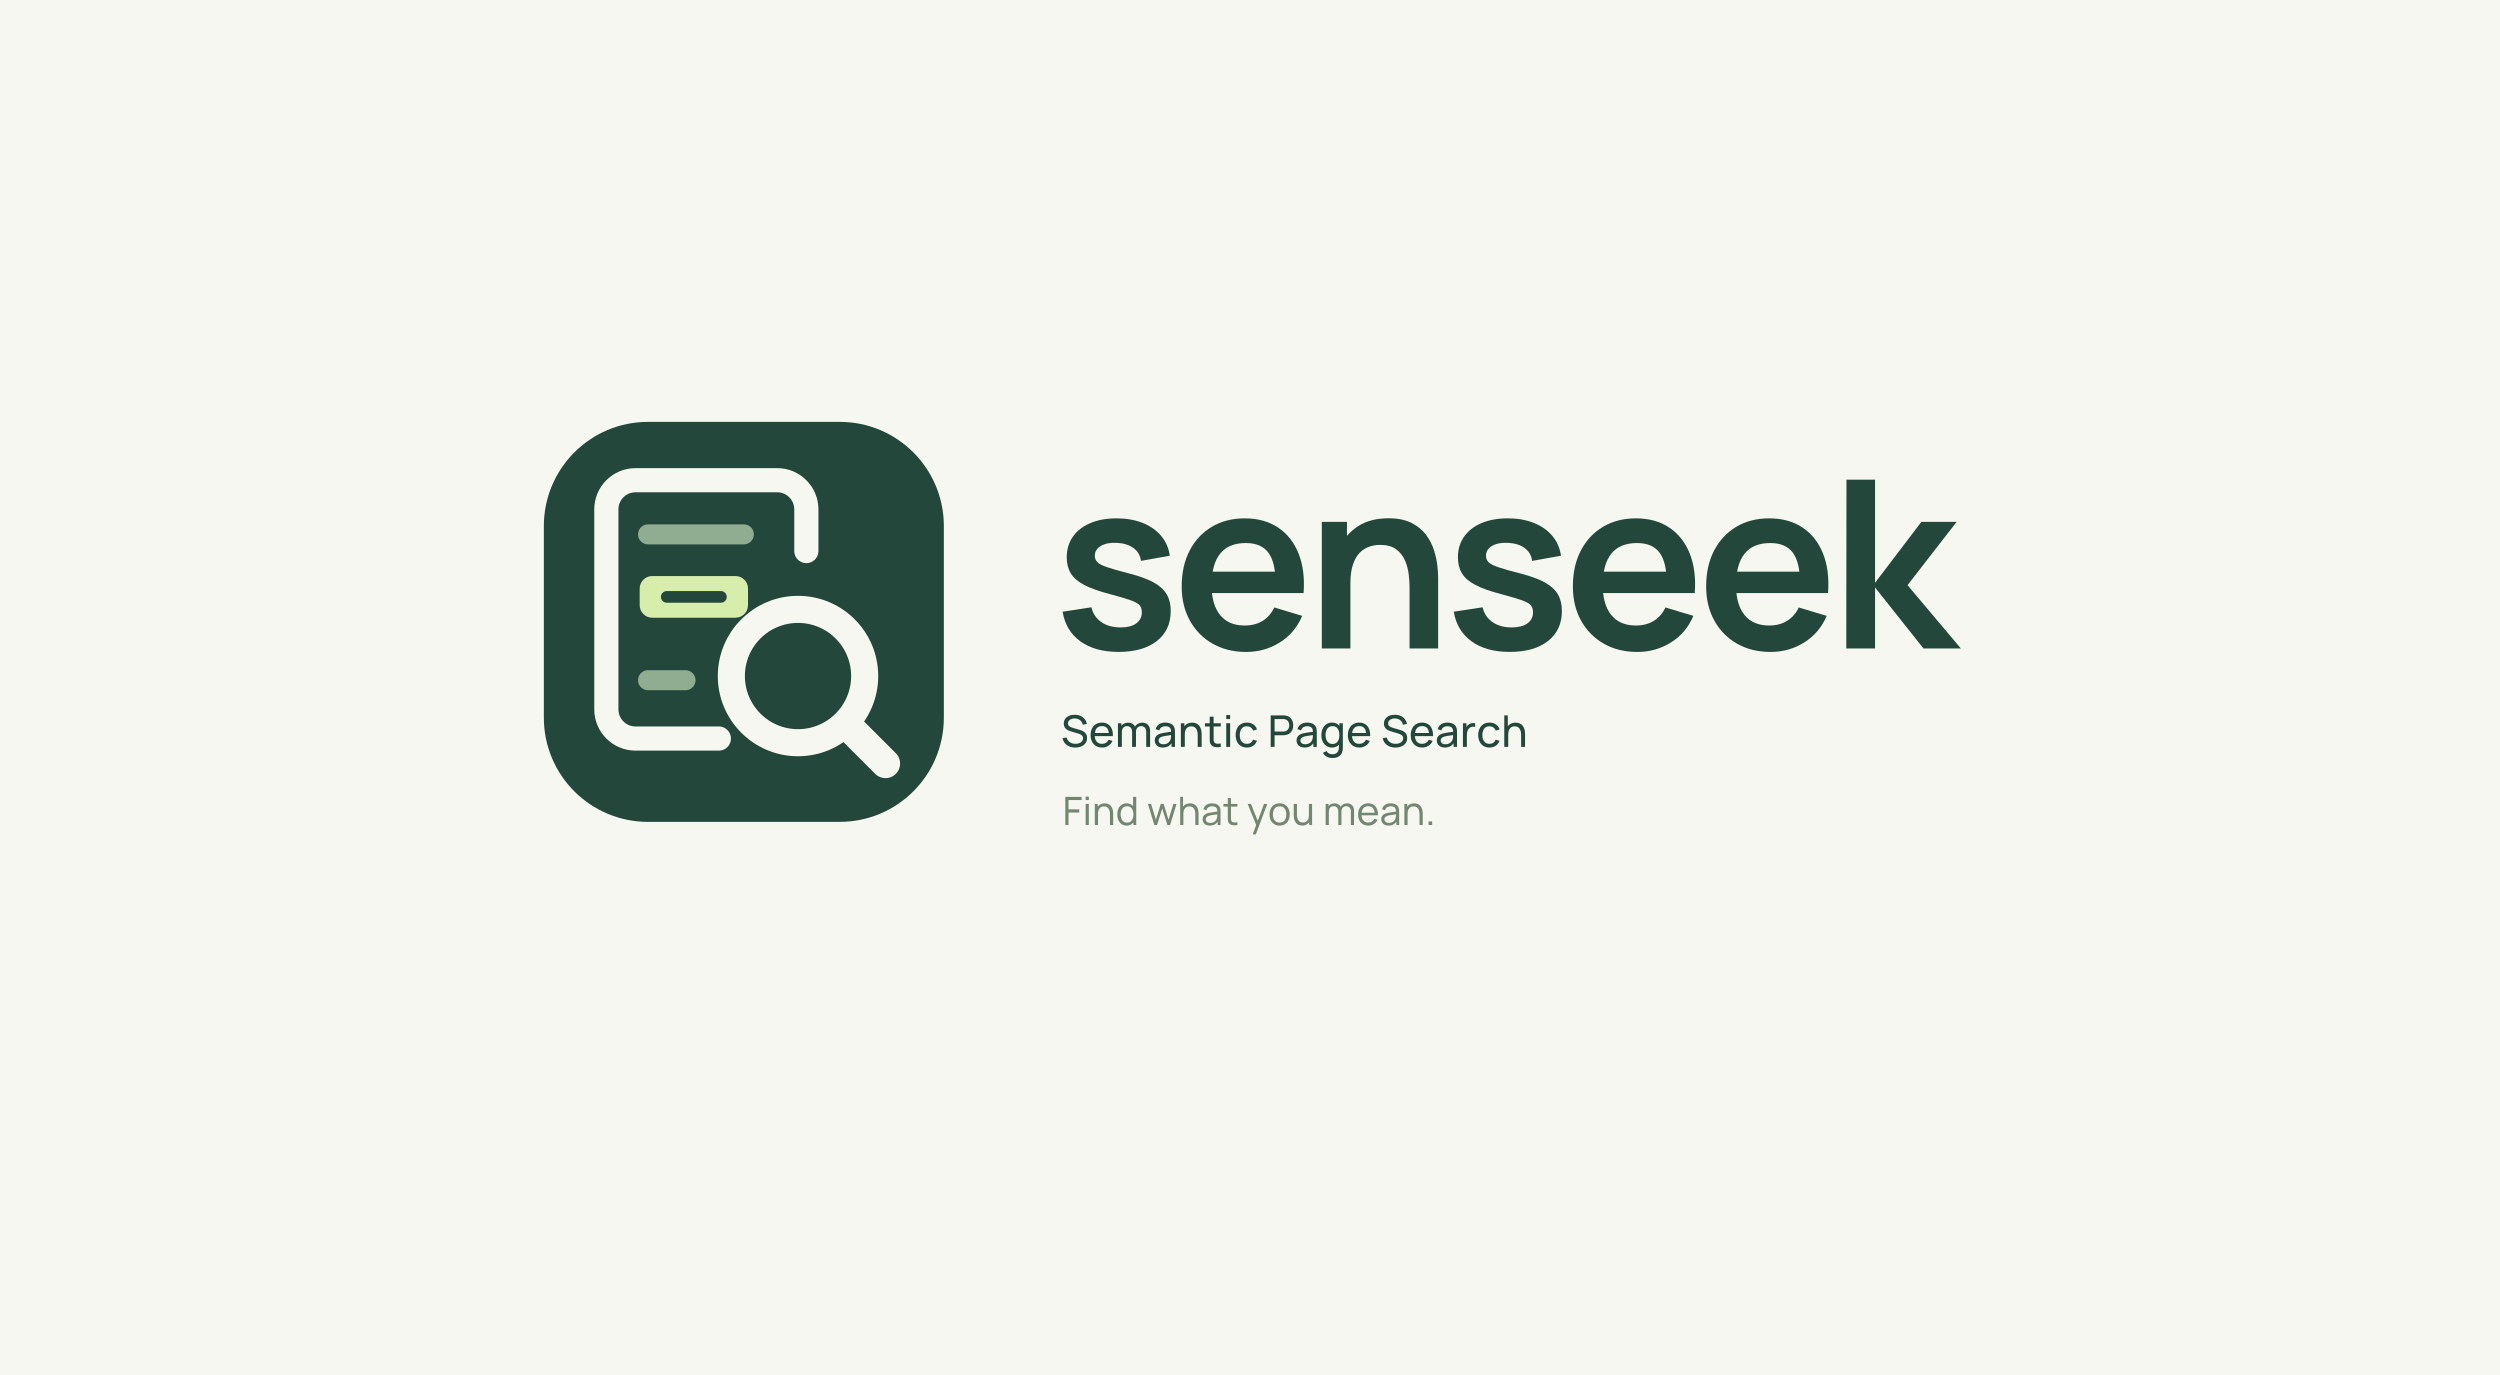
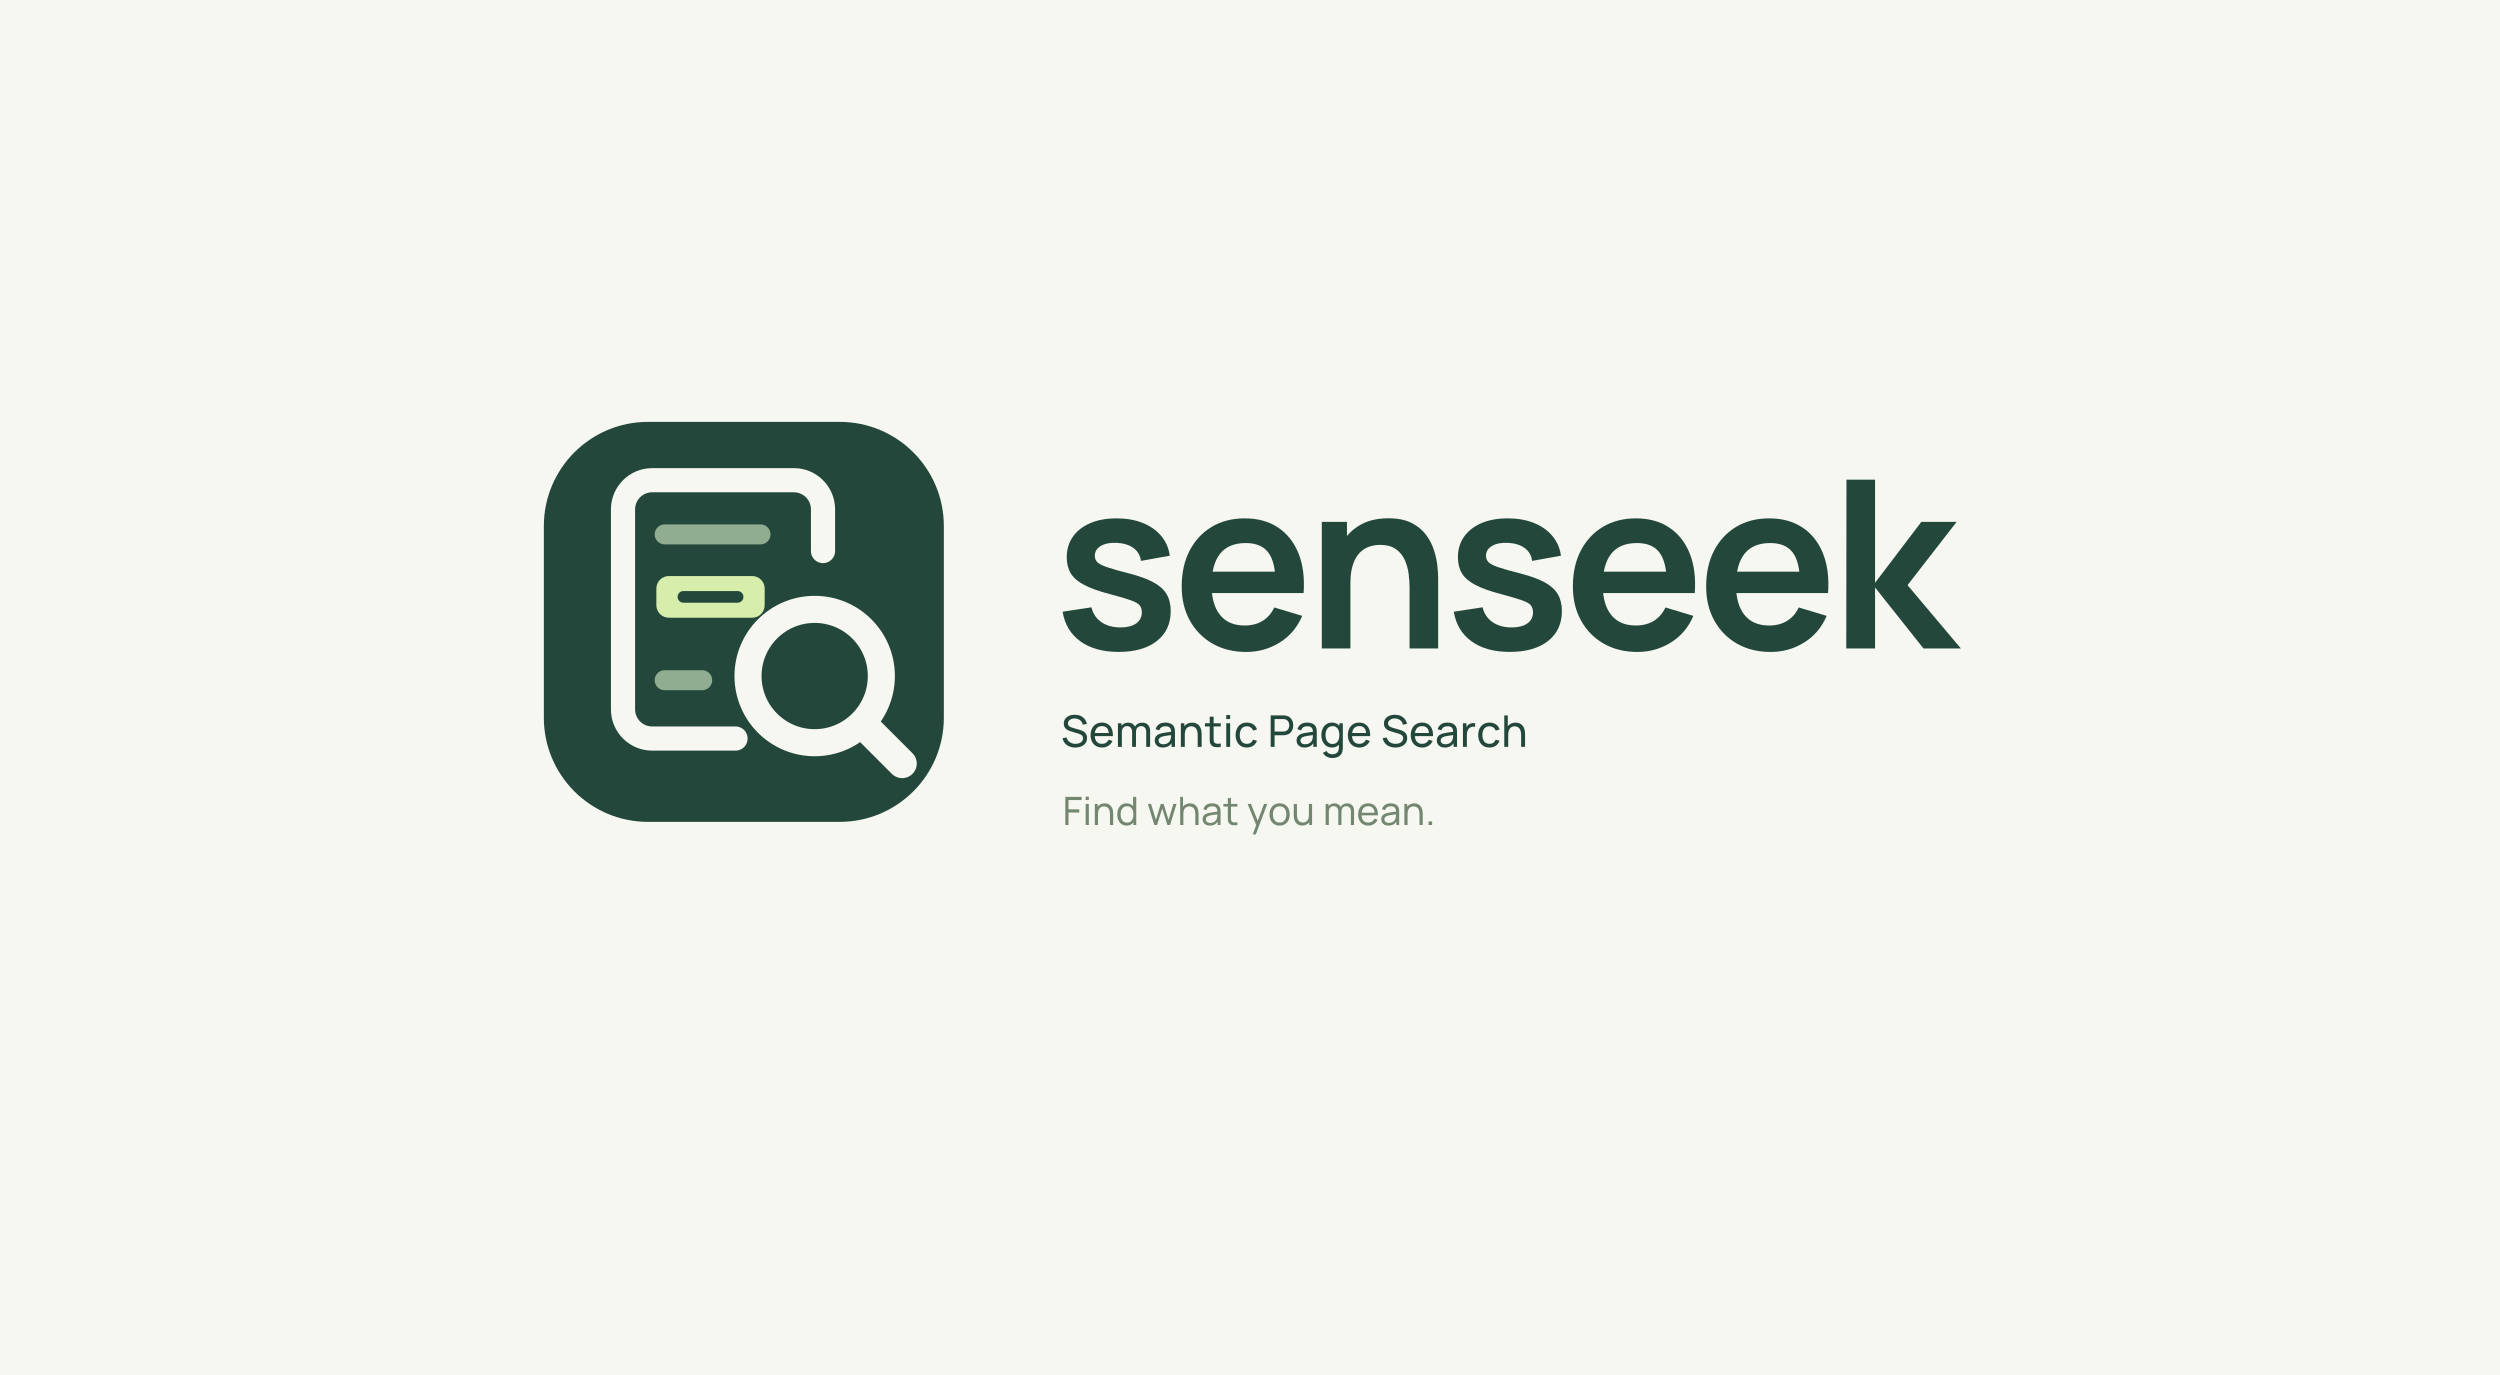
<svg xmlns="http://www.w3.org/2000/svg" width="1600" height="880" viewBox="0 0 1600 880" role="img" aria-label="Senseek — Semantic Page Search. Find what you mean.">
  <rect width="1600" height="880" fill="#F6F7F1" />
  <g transform="translate(348.0625 270)">
    <g transform="scale(2.666667)">
      <rect width="96" height="96" rx="25" fill="#23483B" />
-       <g transform="translate(-2 -2)">
+       <g transform="translate(2 -2)">
        <path d="M65 33V23a7 7 0 0 0-7-7H24a7 7 0 0 0-7 7v48a7 7 0 0 0 7 7h20" fill="none" stroke="#F6F7F1" stroke-width="5.8" stroke-linecap="round" stroke-linejoin="round" />
        <path d="M27 29h23M27 64h9" fill="none" stroke="#91AD91" stroke-width="4.8" stroke-linecap="round" />
        <path fill="#D6EDAC" fill-rule="evenodd" d="M28 39h20a3 3 0 0 1 3 3v4a3 3 0 0 1-3 3H28a3 3 0 0 1-3-3v-4a3 3 0 0 1 3-3ZM31.5 42.6a1.4 1.4 0 0 0 0 2.8h13a1.4 1.4 0 0 0 0-2.8Z" />
        <circle cx="63" cy="63" r="16" fill="none" stroke="#F6F7F1" stroke-width="6.5" />
        <path d="m75 75 9 9" fill="none" stroke="#F6F7F1" stroke-width="7" stroke-linecap="round" />
      </g>
    </g>
  </g>
  <g transform="translate(674.0625 0)">
    <g fill="#23483B" aria-label="senseek">
      <path transform="translate(0.000 415) scale(0.075 -0.075)" d="M557.333 -29.667Q356.833 -29.667 232.083 60.166Q107.333 149.999 80 313.332L325.996 350.998Q344.663 270.998 409.997 225.164Q475.331 179.33 574.332 179.33Q660.501 179.33 708.251 213.581Q756.002 247.832 756.002 308.333Q756.002 344.833 738.336 367.334Q720.669 389.834 661.835 410.834Q603.001 431.835 481.001 464.335Q345.333 499.668 265.25 541.252Q185.167 582.835 150.25 639.835Q115.333 696.835 115.333 778.001Q115.333 879.001 168 953.75Q220.667 1028.5 316.083 1069.25Q411.5 1110 540.333 1110Q665.999 1110 763.582 1070.917Q861.166 1031.833 921.332 960.083Q981.499 888.333 994.666 791.333L748.669 747.001Q739.669 815.835 686.085 855.919Q632.5 896.003 544.332 901.003Q459.331 905.503 407.164 875.169Q354.996 844.835 354.996 790.334Q354.996 758.5 376.08 736.583Q397.163 714.666 460.413 692.999Q523.664 671.333 649.997 639.333Q779.498 605.832 856.665 563.416Q933.832 520.999 968.249 462.082Q1002.665 403.166 1002.665 319.333Q1002.665 156.5 884.332 63.416Q765.999 -29.667 557.333 -29.667Z" />
      <path transform="translate(76.225 415) scale(0.075 -0.075)" d="M630.665 -30Q466.832 -30 342.999 41.083Q219.166 112.167 149.583 238.083Q80 364 80 528.334Q80 705.334 148.25 835.834Q216.5 966.333 337.416 1038.167Q458.332 1110 617.332 1110Q784.832 1110 902.332 1031.667Q1019.832 953.334 1077.082 810.334Q1134.332 667.334 1120.165 472.668H881.002V560.666Q880.002 737.001 819.001 818.169Q758 899.336 627.332 899.336Q479.498 899.336 407.247 807.669Q334.996 716.001 334.996 540Q334.996 375.665 407.247 285.664Q479.498 195.663 617.332 195.663Q706.333 195.663 770.668 235.33Q835.002 274.998 870.002 349.665L1108.332 278Q1046.498 131.666 916.748 50.833Q786.999 -30 630.665 -30ZM258.997 472.668V654.999H1002.334V472.668Z" />
      <path transform="translate(161.525 415) scale(0.075 -0.075)" d="M887.001 0V520.335Q887.001 570.503 879.751 632.503Q872.501 694.504 847.333 752.087Q822.166 809.671 771.666 846.67Q721.165 883.67 634.666 883.67Q588.998 883.67 544.08 868.753Q499.163 853.836 462.83 817.585Q426.496 781.335 404.413 717.501Q382.329 653.667 382.329 555.001L239.331 616.333Q239.331 753.834 292.831 866.084Q346.331 978.334 450.165 1044.5Q553.998 1110.667 706.33 1110.667Q825.83 1110.667 903.913 1071Q981.996 1031.334 1027.996 969.084Q1073.996 906.835 1095.996 836.752Q1117.997 766.669 1124.497 704.085Q1130.997 641.501 1130.997 603V0ZM138.333 0V1080H352.997V745.003H382.329V0Z" />
      <path transform="translate(250.350 415) scale(0.075 -0.075)" d="M557.333 -29.667Q356.833 -29.667 232.083 60.166Q107.333 149.999 80 313.332L325.996 350.998Q344.663 270.998 409.997 225.164Q475.331 179.33 574.332 179.33Q660.501 179.33 708.251 213.581Q756.002 247.832 756.002 308.333Q756.002 344.833 738.336 367.334Q720.669 389.834 661.835 410.834Q603.001 431.835 481.001 464.335Q345.333 499.668 265.25 541.252Q185.167 582.835 150.25 639.835Q115.333 696.835 115.333 778.001Q115.333 879.001 168 953.75Q220.667 1028.5 316.083 1069.25Q411.5 1110 540.333 1110Q665.999 1110 763.582 1070.917Q861.166 1031.833 921.332 960.083Q981.499 888.333 994.666 791.333L748.669 747.001Q739.669 815.835 686.085 855.919Q632.5 896.003 544.332 901.003Q459.331 905.503 407.164 875.169Q354.996 844.835 354.996 790.334Q354.996 758.5 376.08 736.583Q397.163 714.666 460.413 692.999Q523.664 671.333 649.997 639.333Q779.498 605.832 856.665 563.416Q933.832 520.999 968.249 462.082Q1002.665 403.166 1002.665 319.333Q1002.665 156.5 884.332 63.416Q765.999 -29.667 557.333 -29.667Z" />
      <path transform="translate(326.575 415) scale(0.075 -0.075)" d="M630.665 -30Q466.832 -30 342.999 41.083Q219.166 112.167 149.583 238.083Q80 364 80 528.334Q80 705.334 148.25 835.834Q216.5 966.333 337.416 1038.167Q458.332 1110 617.332 1110Q784.832 1110 902.332 1031.667Q1019.832 953.334 1077.082 810.334Q1134.332 667.334 1120.165 472.668H881.002V560.666Q880.002 737.001 819.001 818.169Q758 899.336 627.332 899.336Q479.498 899.336 407.247 807.669Q334.996 716.001 334.996 540Q334.996 375.665 407.247 285.664Q479.498 195.663 617.332 195.663Q706.333 195.663 770.668 235.33Q835.002 274.998 870.002 349.665L1108.332 278Q1046.498 131.666 916.748 50.833Q786.999 -30 630.665 -30ZM258.997 472.668V654.999H1002.334V472.668Z" />
      <path transform="translate(411.875 415) scale(0.075 -0.075)" d="M630.665 -30Q466.832 -30 342.999 41.083Q219.166 112.167 149.583 238.083Q80 364 80 528.334Q80 705.334 148.25 835.834Q216.5 966.333 337.416 1038.167Q458.332 1110 617.332 1110Q784.832 1110 902.332 1031.667Q1019.832 953.334 1077.082 810.334Q1134.332 667.334 1120.165 472.668H881.002V560.666Q880.002 737.001 819.001 818.169Q758 899.336 627.332 899.336Q479.498 899.336 407.247 807.669Q334.996 716.001 334.996 540Q334.996 375.665 407.247 285.664Q479.498 195.663 617.332 195.663Q706.333 195.663 770.668 235.33Q835.002 274.998 870.002 349.665L1108.332 278Q1046.498 131.666 916.748 50.833Q786.999 -30 630.665 -30ZM258.997 472.668V654.999H1002.334V472.668Z" />
      <path transform="translate(497.175 415) scale(0.075 -0.075)" d="M138.333 0 140 1440H383.996V560L779 1080H1079.995L660.992 540L1115.997 0H797.001L383.996 520V0Z" />
    </g>
  </g>
  <g fill="#23483B" aria-label="Semantic Page Search">
    <path transform="translate(679.062 478) scale(0.014 -0.014)" d="M651 -30Q498 -30 375.5 22.0Q253 74 173.5 170.25Q94 266.5 70 399L254 428Q288.5 292 399.0 215.5Q509.5 139 660 139Q756.5 139 835.0 169.5Q913.5 200 959.75 256.75Q1006 313.5 1006 392Q1006 439.5 989.25 474.25Q972.5 509 944.25 533.25Q916 557.5 879.75 574.5Q843.5 591.5 805 603L438 712Q378 729.5 322.0 757.0Q266 784.5 222.0 826.0Q178 867.5 152.0 926.25Q126 985 126 1065Q126 1192.5 192.25 1283.25Q258.5 1374 372.5 1421.75Q486.5 1469.5 630 1469Q775 1468 889.5 1417.5Q1004 1367 1079.25 1273.0Q1154.5 1179 1181 1048L992 1015Q977 1102.5 925.5 1166.25Q874 1230 796.75 1264.5Q719.5 1299 628 1300Q539.5 1301 468.5 1271.75Q397.5 1242.5 355.75 1191.0Q314 1139.5 314 1073Q314 1006.5 351.75 966.0Q389.5 925.5 445.0 902.25Q500.5 879 554 864L828 785Q875 772 936.5 749.0Q998 726 1056.0 684.25Q1114 642.5 1152.0 574.25Q1190 506 1190 402Q1190 297.5 1148.25 216.75Q1106.5 136 1032.5 81.25Q958.5 26.5 860.75 -1.75Q763 -30 651 -30Z" />
    <path transform="translate(696.852 478) scale(0.014 -0.014)" d="M608 -30Q448.5 -30 330.0 40.25Q211.5 110.5 145.75 237.25Q80 364 80 533Q80 710 144.75 839.5Q209.5 969 326.25 1039.5Q443 1110 600 1110Q762.5 1110 877.0 1035.0Q991.5 960 1049.25 821.0Q1107 682 1098.5 490H919V554Q916 753 838.0 851.5Q760 950 606 950Q440.5 950 354.75 844.0Q269 738 269 540Q269 349 354.75 244.0Q440.5 139 600 139Q707 139 786.0 188.0Q865 237 910 329L1081 270Q1017.5 127 891.25 48.5Q765 -30 608 -30ZM209 490V633H1007V490Z" />
    <path transform="translate(713.536 478) scale(0.014 -0.014)" d="M1431 0 1432 691Q1432 812 1367.25 880.5Q1302.5 949 1200 949Q1139.5 949 1085.75 921.25Q1032 893.5 998.0 835.25Q964 777 964 686L870 724Q867.5 839 917.0 925.5Q966.5 1012 1052.75 1060.0Q1139 1108 1247 1108Q1416 1108 1513.0 1005.25Q1610 902.5 1610 730L1609 0ZM139 0V1080H298V791H318V0ZM786 0 787 684Q787 807.5 723.0 878.25Q659 949 553 949Q447.5 949 382.75 876.75Q318 804.5 318 686L224 742Q224 847 274.0 929.75Q324 1012.5 410.0 1060.25Q496 1108 605 1108Q714 1108 794.75 1061.75Q875.5 1015.5 919.75 930.0Q964 844.5 964 727L963 0Z" />
    <path transform="translate(737.906 478) scale(0.014 -0.014)" d="M447 -30Q326 -30 244.25 14.25Q162.5 58.5 121.25 131.75Q80 205 80 292Q80 377 112.25 439.25Q144.5 501.5 203.75 543.25Q263 585 345 609Q422 629.5 517.25 645.25Q612.5 661 710.5 673.75Q808.5 686.5 894 699L830 662Q832.5 805.5 772.25 874.75Q712 944 564 944Q466 944 392.25 899.25Q318.5 854.5 289 755L120 806Q158.5 948 270.75 1029.0Q383 1110 566 1110Q712.5 1110 818.0 1057.5Q923.5 1005 970 899Q993 849 999.0 790.5Q1005 732 1005 668V0H847V259L884 235Q823 103.5 713.25 36.75Q603.5 -30 447 -30ZM474 119Q570 119 640.5 153.25Q711 187.5 754.0 244.25Q797 301 810 368Q824.5 418 826.25 479.25Q828 540.5 828 574L890 547Q803 534.5 718.75 523.5Q634.5 512.5 559.5 500.25Q484.5 488 425 471Q380.5 457 342.25 434.75Q304 412.5 280.5 378.0Q257 343.5 257 293Q257 248.5 279.25 208.75Q301.5 169 349.25 144.0Q397 119 474 119Z" />
    <path transform="translate(753.806 478) scale(0.014 -0.014)" d="M909 0V541Q909 617.5 895.25 688.5Q881.5 759.5 848.0 816.25Q814.5 873 758.0 906.0Q701.5 939 616 939Q549 939 494.25 916.25Q439.5 893.5 400.5 847.75Q361.5 802 340.25 732.5Q319 663 319 569L202 605Q202 761.5 258.5 874.25Q315 987 417.5 1047.5Q520 1108 659 1108Q763.5 1108 837.75 1075.0Q912 1042 961.0 987.25Q1010 932.5 1038.0 865.25Q1066 798 1077.5 728.25Q1089 658.5 1089 597V0ZM139 0V1080H299V791H319V0Z" />
    <path transform="translate(770.882 478) scale(0.014 -0.014)" d="M743 0Q646.5 -19.5 553.25 -16.0Q460 -12.5 386.75 22.0Q313.5 56.5 276 130Q244 193.5 241.5 259.0Q239 324.5 239 408V1380H417V416Q417 349.5 418.5 302.75Q420 256 439 222Q475 157.5 553.5 146.75Q632 136 743 153ZM20 933V1080H743V933Z" />
    <path transform="translate(782.554 478) scale(0.014 -0.014)" d="M160 1271V1455H338V1271ZM160 0V1080H338V0Z" />
    <path transform="translate(789.676 478) scale(0.014 -0.014)" d="M595 -30Q430.5 -30 316.0 43.5Q201.5 117 141.5 245.75Q81.5 374.5 80 540Q81.5 708.5 143.0 837.0Q204.5 965.5 319.5 1037.75Q434.5 1110 597 1110Q767.5 1110 891.0 1026.0Q1014.5 942 1057 796L881 743Q846.5 837 770.0 889.0Q693.5 941 595 941Q484 941 412.0 889.5Q340 838 305.0 747.5Q270 657 269 540Q270.5 359.5 352.25 249.25Q434 139 595 139Q700.5 139 770.5 187.5Q840.5 236 877 328L1057 281Q1000.5 130 881.5 50.0Q762.5 -30 595 -30Z" />
    <path transform="translate(811.284 478) scale(0.014 -0.014)" d="M140 0V1440H709Q730 1440 758.75 1438.5Q787.5 1437 815 1432Q931.5 1414 1011.0 1351.75Q1090.5 1289.5 1130.75 1195.0Q1171 1100.5 1171 986Q1171 871.5 1130.5 777.0Q1090 682.5 1010.5 620.25Q931 558 815 540Q787.5 536 758.5 534.0Q729.5 532 709 532H318V0ZM318 701H703Q722 701 746.25 703.0Q770.5 705 793 710Q862 725.5 905.25 768.25Q948.5 811 968.75 868.5Q989 926 989 986Q989 1046 968.75 1103.5Q948.5 1161 905.25 1203.75Q862 1246.5 793 1262Q770.5 1267.5 746.25 1269.25Q722 1271 703 1271H318Z" />
    <path transform="translate(828.668 478) scale(0.014 -0.014)" d="M447 -30Q326 -30 244.25 14.25Q162.5 58.5 121.25 131.75Q80 205 80 292Q80 377 112.25 439.25Q144.5 501.5 203.75 543.25Q263 585 345 609Q422 629.5 517.25 645.25Q612.5 661 710.5 673.75Q808.5 686.5 894 699L830 662Q832.5 805.5 772.25 874.75Q712 944 564 944Q466 944 392.25 899.25Q318.5 854.5 289 755L120 806Q158.5 948 270.75 1029.0Q383 1110 566 1110Q712.5 1110 818.0 1057.5Q923.5 1005 970 899Q993 849 999.0 790.5Q1005 732 1005 668V0H847V259L884 235Q823 103.5 713.25 36.75Q603.5 -30 447 -30ZM474 119Q570 119 640.5 153.25Q711 187.5 754.0 244.25Q797 301 810 368Q824.5 418 826.25 479.25Q828 540.5 828 574L890 547Q803 534.5 718.75 523.5Q634.5 512.5 559.5 500.25Q484.5 488 425 471Q380.5 457 342.25 434.75Q304 412.5 280.5 378.0Q257 343.5 257 293Q257 248.5 279.25 208.75Q301.5 169 349.25 144.0Q397 119 474 119Z" />
    <path transform="translate(844.568 478) scale(0.014 -0.014)" d="M577 -510Q492 -510 411.0 -484.25Q330 -458.5 262.5 -406.0Q195 -353.5 150 -273L313 -187Q353 -266.5 426.25 -302.25Q499.5 -338 578 -338Q681 -338 748.75 -300.5Q816.5 -263 849.25 -189.0Q882 -115 881 -5V290H902V1080H1060V-7Q1060 -51.5 1057.25 -92.25Q1054.5 -133 1047 -173Q1026 -288 964.0 -362.5Q902 -437 804.0 -473.5Q706 -510 577 -510ZM564 -30Q413 -30 304.75 45.25Q196.5 120.5 138.25 249.75Q80 379 80 541Q80 703 138.25 831.75Q196.5 960.5 304.75 1035.25Q413 1110 563 1110Q715.5 1110 819.75 1035.75Q924 961.5 977.5 832.75Q1031 704 1031 541Q1031 379.5 977.5 250.25Q924 121 820.0 45.5Q716 -30 564 -30ZM586 133Q695 133 765.0 185.5Q835 238 868.5 330.25Q902 422.5 902 541Q902 660.5 868.25 752.25Q834.5 844 765.5 895.5Q696.5 947 591 947Q481 947 409.5 893.0Q338 839 303.5 747.0Q269 655 269 541Q269 426 304.0 333.5Q339 241 409.25 187.0Q479.5 133 586 133Z" />
    <path transform="translate(861.518 478) scale(0.014 -0.014)" d="M608 -30Q448.5 -30 330.0 40.25Q211.5 110.5 145.75 237.25Q80 364 80 533Q80 710 144.75 839.5Q209.5 969 326.25 1039.5Q443 1110 600 1110Q762.5 1110 877.0 1035.0Q991.5 960 1049.25 821.0Q1107 682 1098.5 490H919V554Q916 753 838.0 851.5Q760 950 606 950Q440.5 950 354.75 844.0Q269 738 269 540Q269 349 354.75 244.0Q440.5 139 600 139Q707 139 786.0 188.0Q865 237 910 329L1081 270Q1017.5 127 891.25 48.5Q765 -30 608 -30ZM209 490V633H1007V490Z" />
    <path transform="translate(883.952 478) scale(0.014 -0.014)" d="M651 -30Q498 -30 375.5 22.0Q253 74 173.5 170.25Q94 266.5 70 399L254 428Q288.5 292 399.0 215.5Q509.5 139 660 139Q756.5 139 835.0 169.5Q913.5 200 959.75 256.75Q1006 313.5 1006 392Q1006 439.5 989.25 474.25Q972.5 509 944.25 533.25Q916 557.5 879.75 574.5Q843.5 591.5 805 603L438 712Q378 729.5 322.0 757.0Q266 784.5 222.0 826.0Q178 867.5 152.0 926.25Q126 985 126 1065Q126 1192.5 192.25 1283.25Q258.5 1374 372.5 1421.75Q486.5 1469.5 630 1469Q775 1468 889.5 1417.5Q1004 1367 1079.25 1273.0Q1154.5 1179 1181 1048L992 1015Q977 1102.5 925.5 1166.25Q874 1230 796.75 1264.5Q719.5 1299 628 1300Q539.5 1301 468.5 1271.75Q397.5 1242.5 355.75 1191.0Q314 1139.5 314 1073Q314 1006.5 351.75 966.0Q389.5 925.5 445.0 902.25Q500.5 879 554 864L828 785Q875 772 936.5 749.0Q998 726 1056.0 684.25Q1114 642.5 1152.0 574.25Q1190 506 1190 402Q1190 297.5 1148.25 216.75Q1106.5 136 1032.5 81.25Q958.5 26.5 860.75 -1.75Q763 -30 651 -30Z" />
    <path transform="translate(901.742 478) scale(0.014 -0.014)" d="M608 -30Q448.5 -30 330.0 40.25Q211.5 110.5 145.75 237.25Q80 364 80 533Q80 710 144.75 839.5Q209.5 969 326.25 1039.5Q443 1110 600 1110Q762.5 1110 877.0 1035.0Q991.5 960 1049.25 821.0Q1107 682 1098.5 490H919V554Q916 753 838.0 851.5Q760 950 606 950Q440.5 950 354.75 844.0Q269 738 269 540Q269 349 354.75 244.0Q440.5 139 600 139Q707 139 786.0 188.0Q865 237 910 329L1081 270Q1017.5 127 891.25 48.5Q765 -30 608 -30ZM209 490V633H1007V490Z" />
    <path transform="translate(918.426 478) scale(0.014 -0.014)" d="M447 -30Q326 -30 244.25 14.25Q162.5 58.5 121.25 131.75Q80 205 80 292Q80 377 112.25 439.25Q144.5 501.5 203.75 543.25Q263 585 345 609Q422 629.5 517.25 645.25Q612.5 661 710.5 673.75Q808.5 686.5 894 699L830 662Q832.5 805.5 772.25 874.75Q712 944 564 944Q466 944 392.25 899.25Q318.5 854.5 289 755L120 806Q158.5 948 270.75 1029.0Q383 1110 566 1110Q712.5 1110 818.0 1057.5Q923.5 1005 970 899Q993 849 999.0 790.5Q1005 732 1005 668V0H847V259L884 235Q823 103.5 713.25 36.75Q603.5 -30 447 -30ZM474 119Q570 119 640.5 153.25Q711 187.5 754.0 244.25Q797 301 810 368Q824.5 418 826.25 479.25Q828 540.5 828 574L890 547Q803 534.5 718.75 523.5Q634.5 512.5 559.5 500.25Q484.5 488 425 471Q380.5 457 342.25 434.75Q304 412.5 280.5 378.0Q257 343.5 257 293Q257 248.5 279.25 208.75Q301.5 169 349.25 144.0Q397 119 474 119Z" />
    <path transform="translate(934.326 478) scale(0.014 -0.014)" d="M140 0V1080H299V819L273 853Q292 903 322.5 945.0Q353 987 391 1014Q432.5 1047.5 485.75 1065.5Q539 1083.5 594.0 1087.0Q649 1090.5 697 1080V913Q641 927.5 573.75 920.5Q506.5 913.5 450 872Q397.5 834.5 369.25 781.75Q341 729 330.0 667.5Q319 606 319 542V0Z" />
    <path transform="translate(944.934 478) scale(0.014 -0.014)" d="M595 -30Q430.5 -30 316.0 43.5Q201.5 117 141.5 245.75Q81.5 374.5 80 540Q81.5 708.5 143.0 837.0Q204.5 965.5 319.5 1037.75Q434.5 1110 597 1110Q767.5 1110 891.0 1026.0Q1014.5 942 1057 796L881 743Q846.5 837 770.0 889.0Q693.5 941 595 941Q484 941 412.0 889.5Q340 838 305.0 747.5Q270 657 269 540Q270.5 359.5 352.25 249.25Q434 139 595 139Q700.5 139 770.5 187.5Q840.5 236 877 328L1057 281Q1000.5 130 881.5 50.0Q762.5 -30 595 -30Z" />
    <path transform="translate(960.792 478) scale(0.014 -0.014)" d="M909 0V541Q909 617.5 895.25 688.5Q881.5 759.5 848.0 816.25Q814.5 873 758.0 906.0Q701.5 939 616 939Q549 939 494.25 916.25Q439.5 893.5 400.5 847.75Q361.5 802 340.25 732.5Q319 663 319 569L202 605Q202 761.5 258.5 874.25Q315 987 417.5 1047.5Q520 1108 659 1108Q763.5 1108 837.75 1075.0Q912 1042 961.0 987.25Q1010 932.5 1038.0 865.25Q1066 798 1077.5 728.25Q1089 658.5 1089 597V0ZM139 0V1440H299V645H319V0Z" />
  </g>
  <g fill="#738670" aria-label="Find what you mean.">
    <path transform="translate(680.062 528) scale(0.0125 -0.0125)" d="M140 0V1440H973.335V1277.663H302.337V801.169H853.335V638.831H302.337V0Z" />
    <path transform="translate(692.825 528) scale(0.0125 -0.0125)" d="M160 1277.832V1452.501H322.337V1277.832ZM160 0V1080H322.337V0Z" />
    <path transform="translate(698.950 528) scale(0.0125 -0.0125)" d="M914.499 0V546.165Q914.499 629.247 899.124 702.497Q883.749 775.746 848.167 832.288Q812.584 888.829 754.584 920.83Q696.585 952.83 611.334 952.83Q539.002 952.83 481.795 928.122Q424.587 903.414 384.92 855.29Q345.254 807.165 324.212 736.249Q303.171 665.333 303.171 572.499L192.669 602.167Q192.669 763.416 249.919 876.291Q307.169 989.166 409.335 1048.25Q511.502 1107.333 647.17 1107.333Q747.92 1107.333 821.212 1076Q894.504 1044.666 944.254 991.791Q994.004 938.915 1023.504 872.373Q1053.003 805.831 1065.753 734.29Q1078.503 662.749 1078.503 595.5V0ZM139.167 0V1080H285.503V802.497H303.171V0Z" />
    <path transform="translate(714.038 528) scale(0.0125 -0.0125)" d="M561.667 -30Q410.334 -30 302.709 45.292Q195.084 120.583 137.542 249.875Q80 379.167 80 541.167Q80 702.667 137.375 831.458Q194.75 960.25 301.876 1035.125Q409.001 1110 558.168 1110Q710.418 1110 814.543 1035.875Q918.668 961.75 972.085 833.042Q1025.501 704.333 1025.501 541.167Q1025.501 379.75 972.168 250.458Q918.835 121.167 815.501 45.583Q712.168 -30 561.667 -30ZM580.001 119.837Q692.001 119.837 764.583 174.253Q837.166 228.669 872.249 323.96Q907.332 419.251 907.332 541.167Q907.332 664.249 871.957 758.957Q836.583 853.664 764.833 906.914Q693.084 960.163 584.168 960.163Q471.002 960.163 397.336 904.581Q323.67 848.998 288.087 754.082Q252.504 659.166 252.504 541.167Q252.504 422.168 288.837 326.668Q325.17 231.169 397.794 175.503Q470.419 119.837 580.001 119.837ZM907.332 0V804.164H889.665V1440H1052.835V0Z" />
    <path transform="translate(734.150 528) scale(0.0125 -0.0125)" d="M370 0 40 1080.833 202.17 1080 450.668 265.673 700.417 1080H845.919L1095.668 265.673L1345.333 1080H1506.336L1176.336 0H1038.334L773.168 840.495L508.002 0Z" />
    <path transform="translate(753.575 528) scale(0.0125 -0.0125)" d="M914.499 0V546.165Q914.499 629.247 899.124 702.497Q883.749 775.746 848.167 832.288Q812.584 888.829 754.584 920.83Q696.585 952.83 611.334 952.83Q539.002 952.83 481.795 928.122Q424.587 903.414 384.92 855.29Q345.254 807.165 324.212 736.249Q303.171 665.333 303.171 572.499L192.669 602.167Q192.669 763.416 249.919 876.291Q307.169 989.166 409.335 1048.25Q511.502 1107.333 647.17 1107.333Q747.92 1107.333 821.212 1076Q894.504 1044.666 944.254 991.791Q994.004 938.915 1023.504 872.373Q1053.003 805.831 1065.753 734.29Q1078.503 662.749 1078.503 595.5V0ZM139.167 0V1440H285.503V635.836H303.171V0Z" />
    <path transform="translate(768.663 528) scale(0.0125 -0.0125)" d="M448.166 -30Q326.333 -30 244.375 14.208Q162.417 58.417 121.208 131.458Q80 204.5 80 291Q80 377.667 113.791 439.958Q147.583 502.25 208.124 543.042Q268.665 583.834 349.832 606.501Q429.665 626.751 526.956 642.292Q624.247 657.834 721.081 670.126Q817.914 682.418 896.666 693.835L838.331 659.667Q841.248 811.082 778.623 884.373Q715.999 957.663 561.334 957.663Q457.002 957.663 381.794 910.289Q306.586 862.915 276.503 759.166L120.333 805.667Q158.417 949 270.542 1029.5Q382.667 1110 563.667 1110Q710.75 1110 815.334 1056.084Q919.918 1002.167 964.668 896.501Q986.168 848.167 992.168 789.917Q998.168 731.667 998.168 669.333V0H853.498V265.165L890.998 244.831Q832.998 109.582 720.207 39.791Q607.416 -30 448.166 -30ZM470.001 108.169Q569.5 108.169 643.166 143.711Q716.832 179.252 761.915 239.793Q806.998 300.333 820.331 374.665Q833.748 425.665 835.206 487.373Q836.665 549.081 836.665 581.665L895.665 553.498Q814.331 542.248 728.539 531.665Q642.748 521.081 562.916 508.623Q483.084 496.165 419.501 478.498Q374.252 464.831 333.71 441.957Q293.169 419.082 267.67 382.499Q242.17 345.916 242.17 291.5Q242.17 245.751 265.045 203.793Q287.92 161.835 337.961 135.002Q388.002 108.169 470.001 108.169Z" />
    <path transform="translate(782.738 528) scale(0.0125 -0.0125)" d="M735.502 0Q641.585 -19.25 550.709 -15.583Q459.833 -11.917 388.458 22.417Q317.082 56.75 280.666 129.333Q249.999 191.084 247.415 254.751Q244.832 318.418 244.832 399.669V1380H407.169V406.336Q407.169 339.253 408.669 293.127Q410.169 247.002 429.169 212.336Q465.169 146.586 543.586 134.878Q622.002 123.17 735.502 140.836ZM20 943.497V1080H735.502V943.497Z" />
    <path transform="translate(798.088 528) scale(0.0125 -0.0125)" d="M292 -480 501.166 87.333 504 -80.667 31.666 1080H202.837L581.835 127.838H517.835L870.333 1080H1036.17L451.836 -480Z" />
    <path transform="translate(811.500 528) scale(0.0125 -0.0125)" d="M595.668 -30Q434.418 -30 319.001 43.0Q203.584 116 141.792 244.792Q80 373.583 80 541.167Q80 710.75 143 838.958Q206 967.167 321.709 1038.583Q437.418 1110 595.668 1110Q757.501 1110 873.126 1037.292Q988.752 964.583 1050.46 836.375Q1112.169 708.167 1112.169 541.167Q1112.169 371.417 1049.96 242.917Q987.752 114.417 871.835 42.208Q755.918 -30 595.668 -30ZM595.668 124.837Q769.25 124.837 854.457 240.753Q939.665 356.668 939.665 541.167Q939.665 730.082 853.749 842.622Q767.833 955.163 595.668 955.163Q478.669 955.163 402.711 902.33Q326.753 849.497 289.629 756.332Q252.504 663.166 252.504 541.167Q252.504 352.418 339.587 238.627Q426.669 124.837 595.668 124.837Z" />
    <path transform="translate(826.500 528) scale(0.0125 -0.0125)" d="M551.333 -27.333Q450.582 -27.333 377.29 4Q303.998 35.334 254.248 88.209Q204.499 141.085 174.999 207.627Q145.499 274.169 132.75 345.71Q120 417.251 120 484.5V1080H284.004V533.835Q284.004 451.336 299.379 377.795Q314.753 304.254 350.336 247.712Q385.919 191.171 443.918 159.17Q501.918 127.17 587.168 127.17Q659.5 127.17 716.708 151.878Q773.916 176.586 813.582 224.71Q853.249 272.835 874.29 343.959Q895.332 415.084 895.332 507.501L1005.834 477.833Q1005.834 316.584 948.584 203.709Q891.334 90.834 789.167 31.75Q687 -27.333 551.333 -27.333ZM912.999 0V277.503H895.332V1080H1058.503V0Z" />
    <path transform="translate(846.688 528) scale(0.0125 -0.0125)" d="M1429.5 0 1430.667 699.831Q1430.667 823.164 1363.543 893.164Q1296.418 963.163 1191.669 963.163Q1130.586 963.163 1074.878 935.205Q1019.17 907.247 983.42 847.205Q947.671 787.164 947.671 691.332L857.003 723Q854.087 838.667 903.087 925.417Q952.087 1012.167 1037.962 1060.25Q1123.837 1108.333 1231.837 1108.333Q1398.171 1108.333 1495.588 1006.708Q1593.004 905.083 1593.004 733.333L1591.838 0ZM139.167 0V1080H284.67V802.497H302.337V0ZM785.333 0 786.5 691.665Q786.5 817.914 720.251 890.539Q654.001 963.163 545.169 963.163Q436.253 963.163 369.295 888.622Q302.337 814.081 302.337 691.332L211.67 743.333Q211.67 848.166 261.17 930.708Q310.67 1013.25 396.087 1060.792Q481.504 1108.333 590.17 1108.333Q696.171 1108.333 776.796 1063.375Q857.421 1018.416 902.546 933.666Q947.671 848.916 947.671 729.833L946.504 0Z" />
    <path transform="translate(868.200 528) scale(0.0125 -0.0125)" d="M602.335 -30Q443.918 -30 326.751 40.042Q209.584 110.083 144.792 237.042Q80 364 80 534.166Q80 711.166 143.875 840.416Q207.75 969.667 323.459 1039.833Q439.168 1110 595.668 1110Q756.918 1110 870.668 1035.833Q984.418 961.666 1042.293 823.666Q1100.168 685.666 1093.085 494.332H928.498V552.334Q924.998 756.999 842.749 859.831Q760.5 962.664 600.668 962.664Q430.752 962.664 341.628 853.081Q252.504 743.499 252.504 540Q252.504 342.335 341.628 233.586Q430.752 124.837 595.668 124.837Q707.167 124.837 789.832 176.17Q872.498 227.502 919.998 323.835L1074.168 268Q1010.252 125.834 884.877 47.917Q759.501 -30 602.335 -30ZM196.503 494.332V627.501H1008.166V494.332Z" />
    <path transform="translate(882.988 528) scale(0.0125 -0.0125)" d="M448.166 -30Q326.333 -30 244.375 14.208Q162.417 58.417 121.208 131.458Q80 204.5 80 291Q80 377.667 113.791 439.958Q147.583 502.25 208.124 543.042Q268.665 583.834 349.832 606.501Q429.665 626.751 526.956 642.292Q624.247 657.834 721.081 670.126Q817.914 682.418 896.666 693.835L838.331 659.667Q841.248 811.082 778.623 884.373Q715.999 957.663 561.334 957.663Q457.002 957.663 381.794 910.289Q306.586 862.915 276.503 759.166L120.333 805.667Q158.417 949 270.542 1029.5Q382.667 1110 563.667 1110Q710.75 1110 815.334 1056.084Q919.918 1002.167 964.668 896.501Q986.168 848.167 992.168 789.917Q998.168 731.667 998.168 669.333V0H853.498V265.165L890.998 244.831Q832.998 109.582 720.207 39.791Q607.416 -30 448.166 -30ZM470.001 108.169Q569.5 108.169 643.166 143.711Q716.832 179.252 761.915 239.793Q806.998 300.333 820.331 374.665Q833.748 425.665 835.206 487.373Q836.665 549.081 836.665 581.665L895.665 553.498Q814.331 542.248 728.539 531.665Q642.748 521.081 562.916 508.623Q483.084 496.165 419.501 478.498Q374.252 464.831 333.71 441.957Q293.169 419.082 267.67 382.499Q242.17 345.916 242.17 291.5Q242.17 245.751 265.045 203.793Q287.92 161.835 337.961 135.002Q388.002 108.169 470.001 108.169Z" />
    <path transform="translate(897.063 528) scale(0.0125 -0.0125)" d="M914.499 0V546.165Q914.499 629.247 899.124 702.497Q883.749 775.746 848.167 832.288Q812.584 888.829 754.584 920.83Q696.585 952.83 611.334 952.83Q539.002 952.83 481.795 928.122Q424.587 903.414 384.92 855.29Q345.254 807.165 324.212 736.249Q303.171 665.333 303.171 572.499L192.669 602.167Q192.669 763.416 249.919 876.291Q307.169 989.166 409.335 1048.25Q511.502 1107.333 647.17 1107.333Q747.92 1107.333 821.212 1076Q894.504 1044.666 944.254 991.791Q994.004 938.915 1023.504 872.373Q1053.003 805.831 1065.753 734.29Q1078.503 662.749 1078.503 595.5V0ZM139.167 0V1080H285.503V802.497H303.171V0Z" />
    <path transform="translate(912.150 528) scale(0.0125 -0.0125)" d="M170 0V183.336H353.337V0Z" />
  </g>
</svg>
